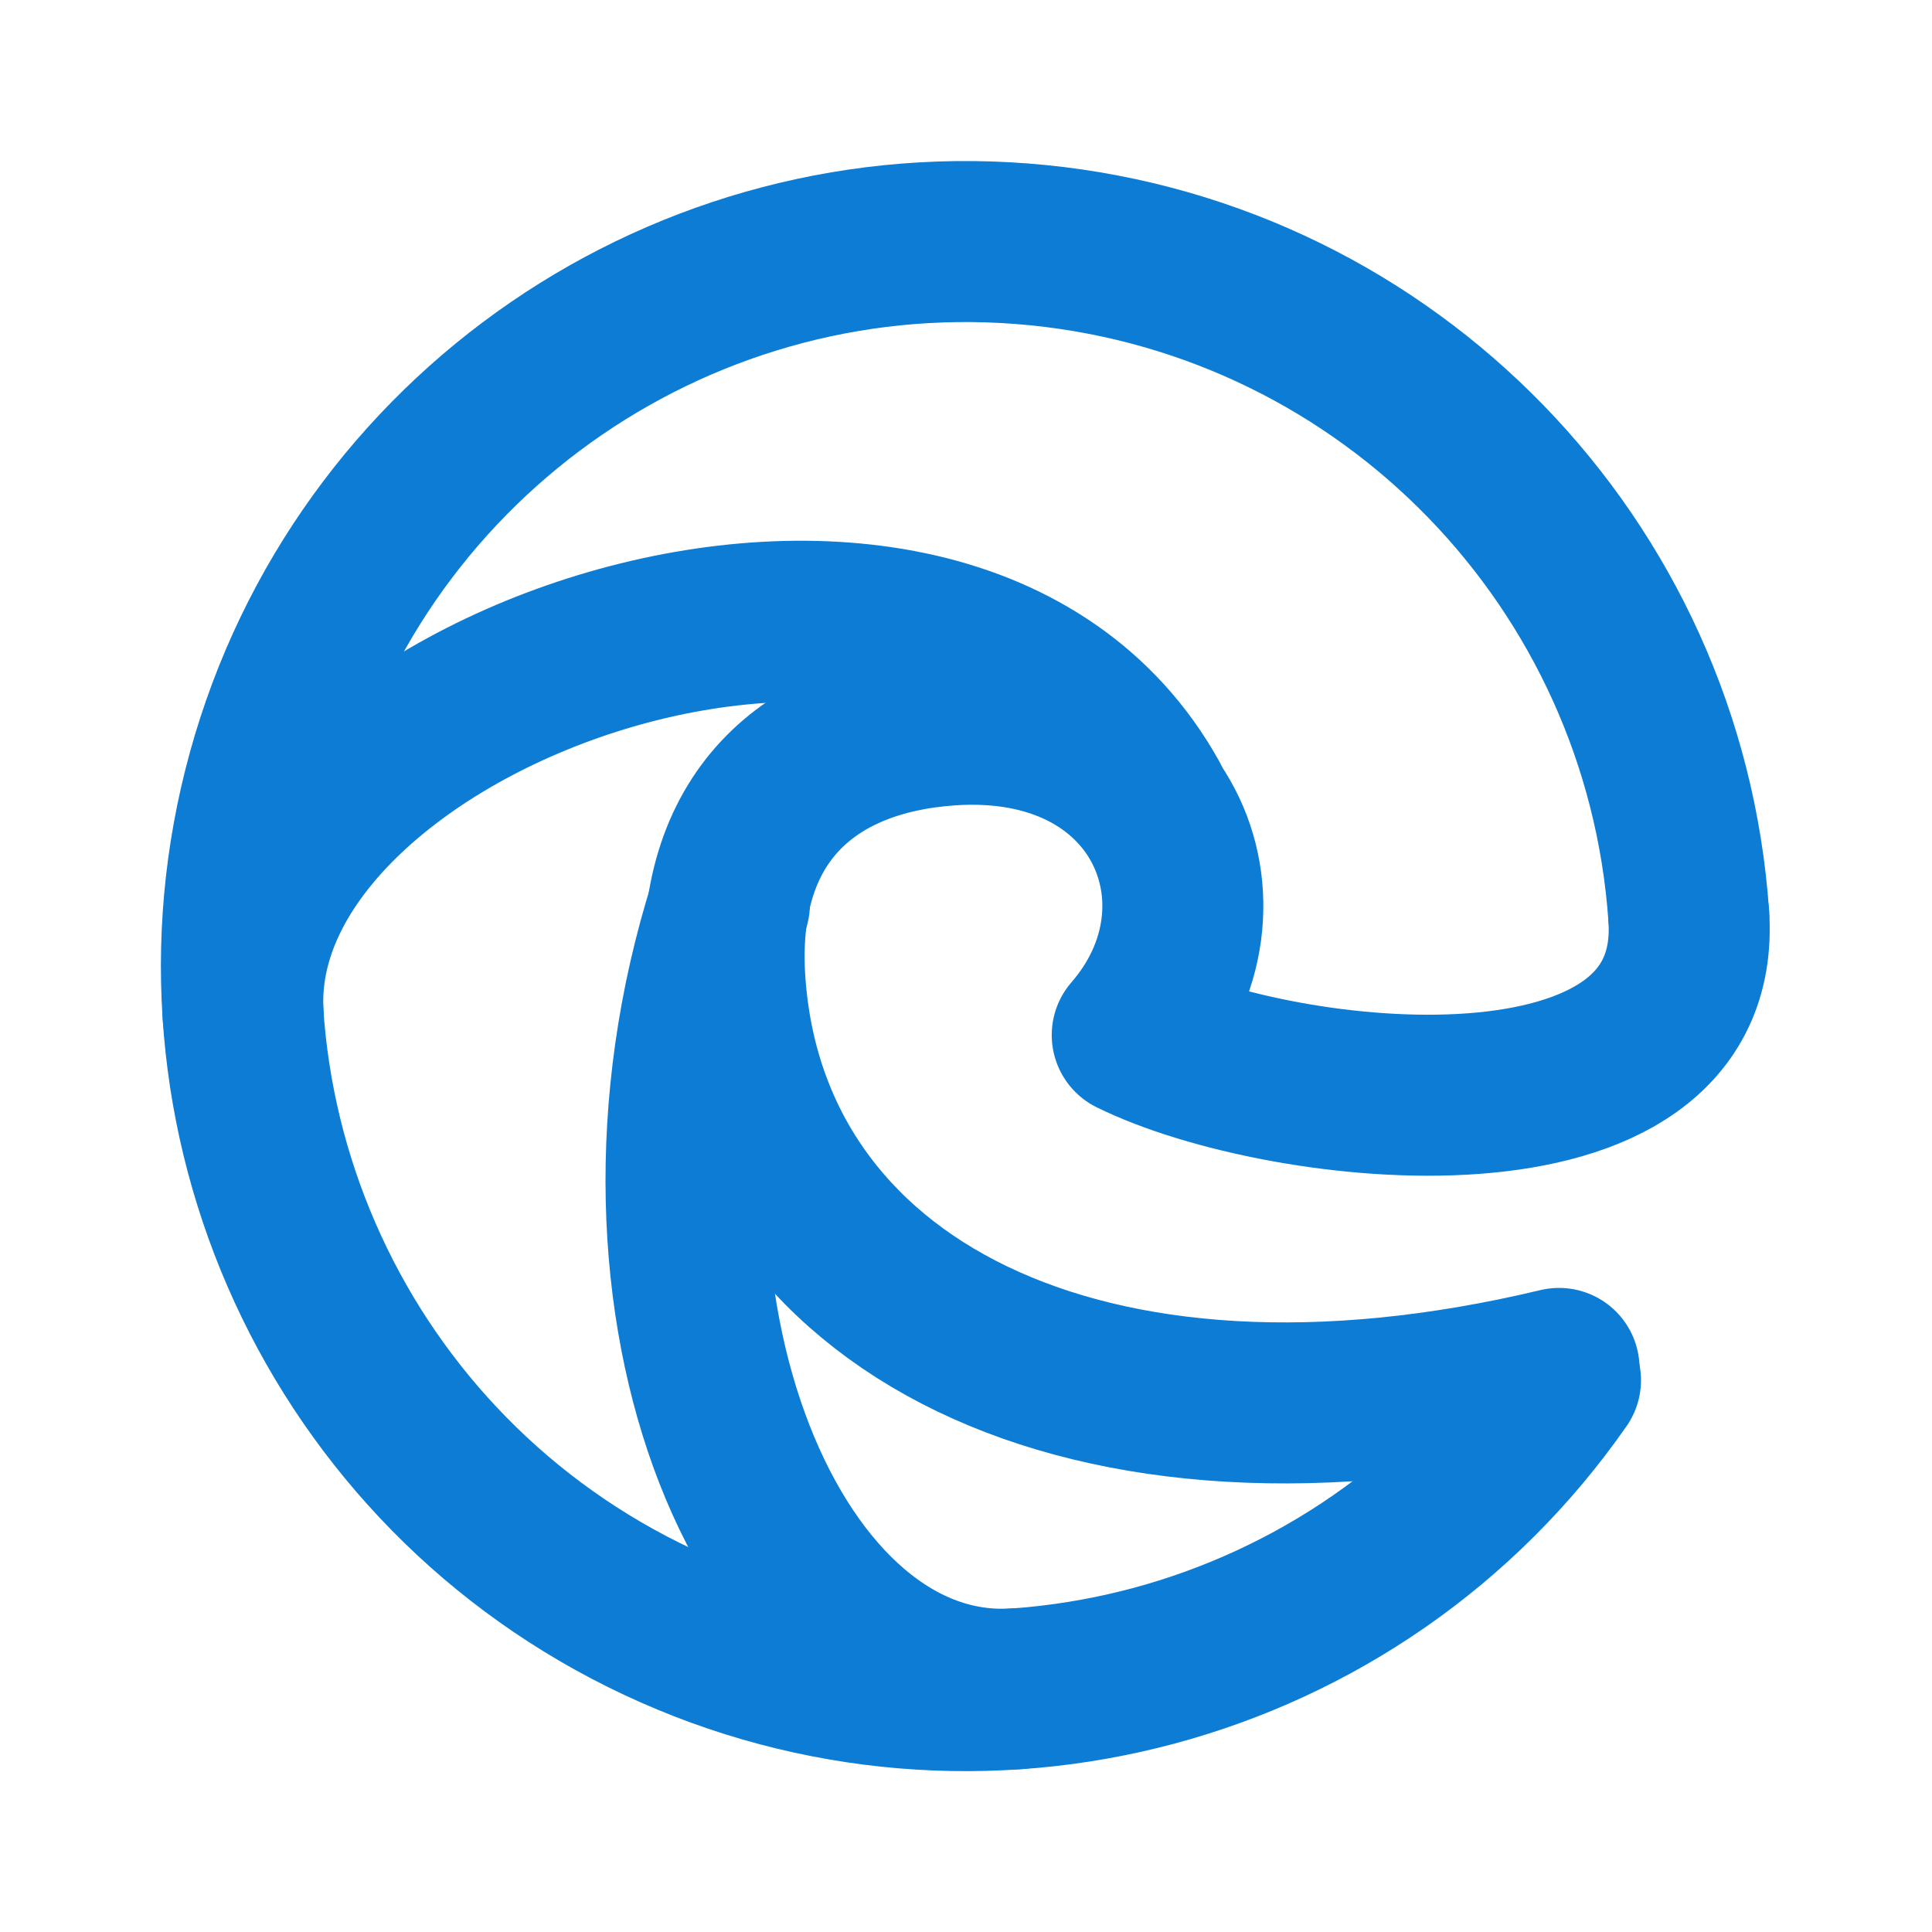
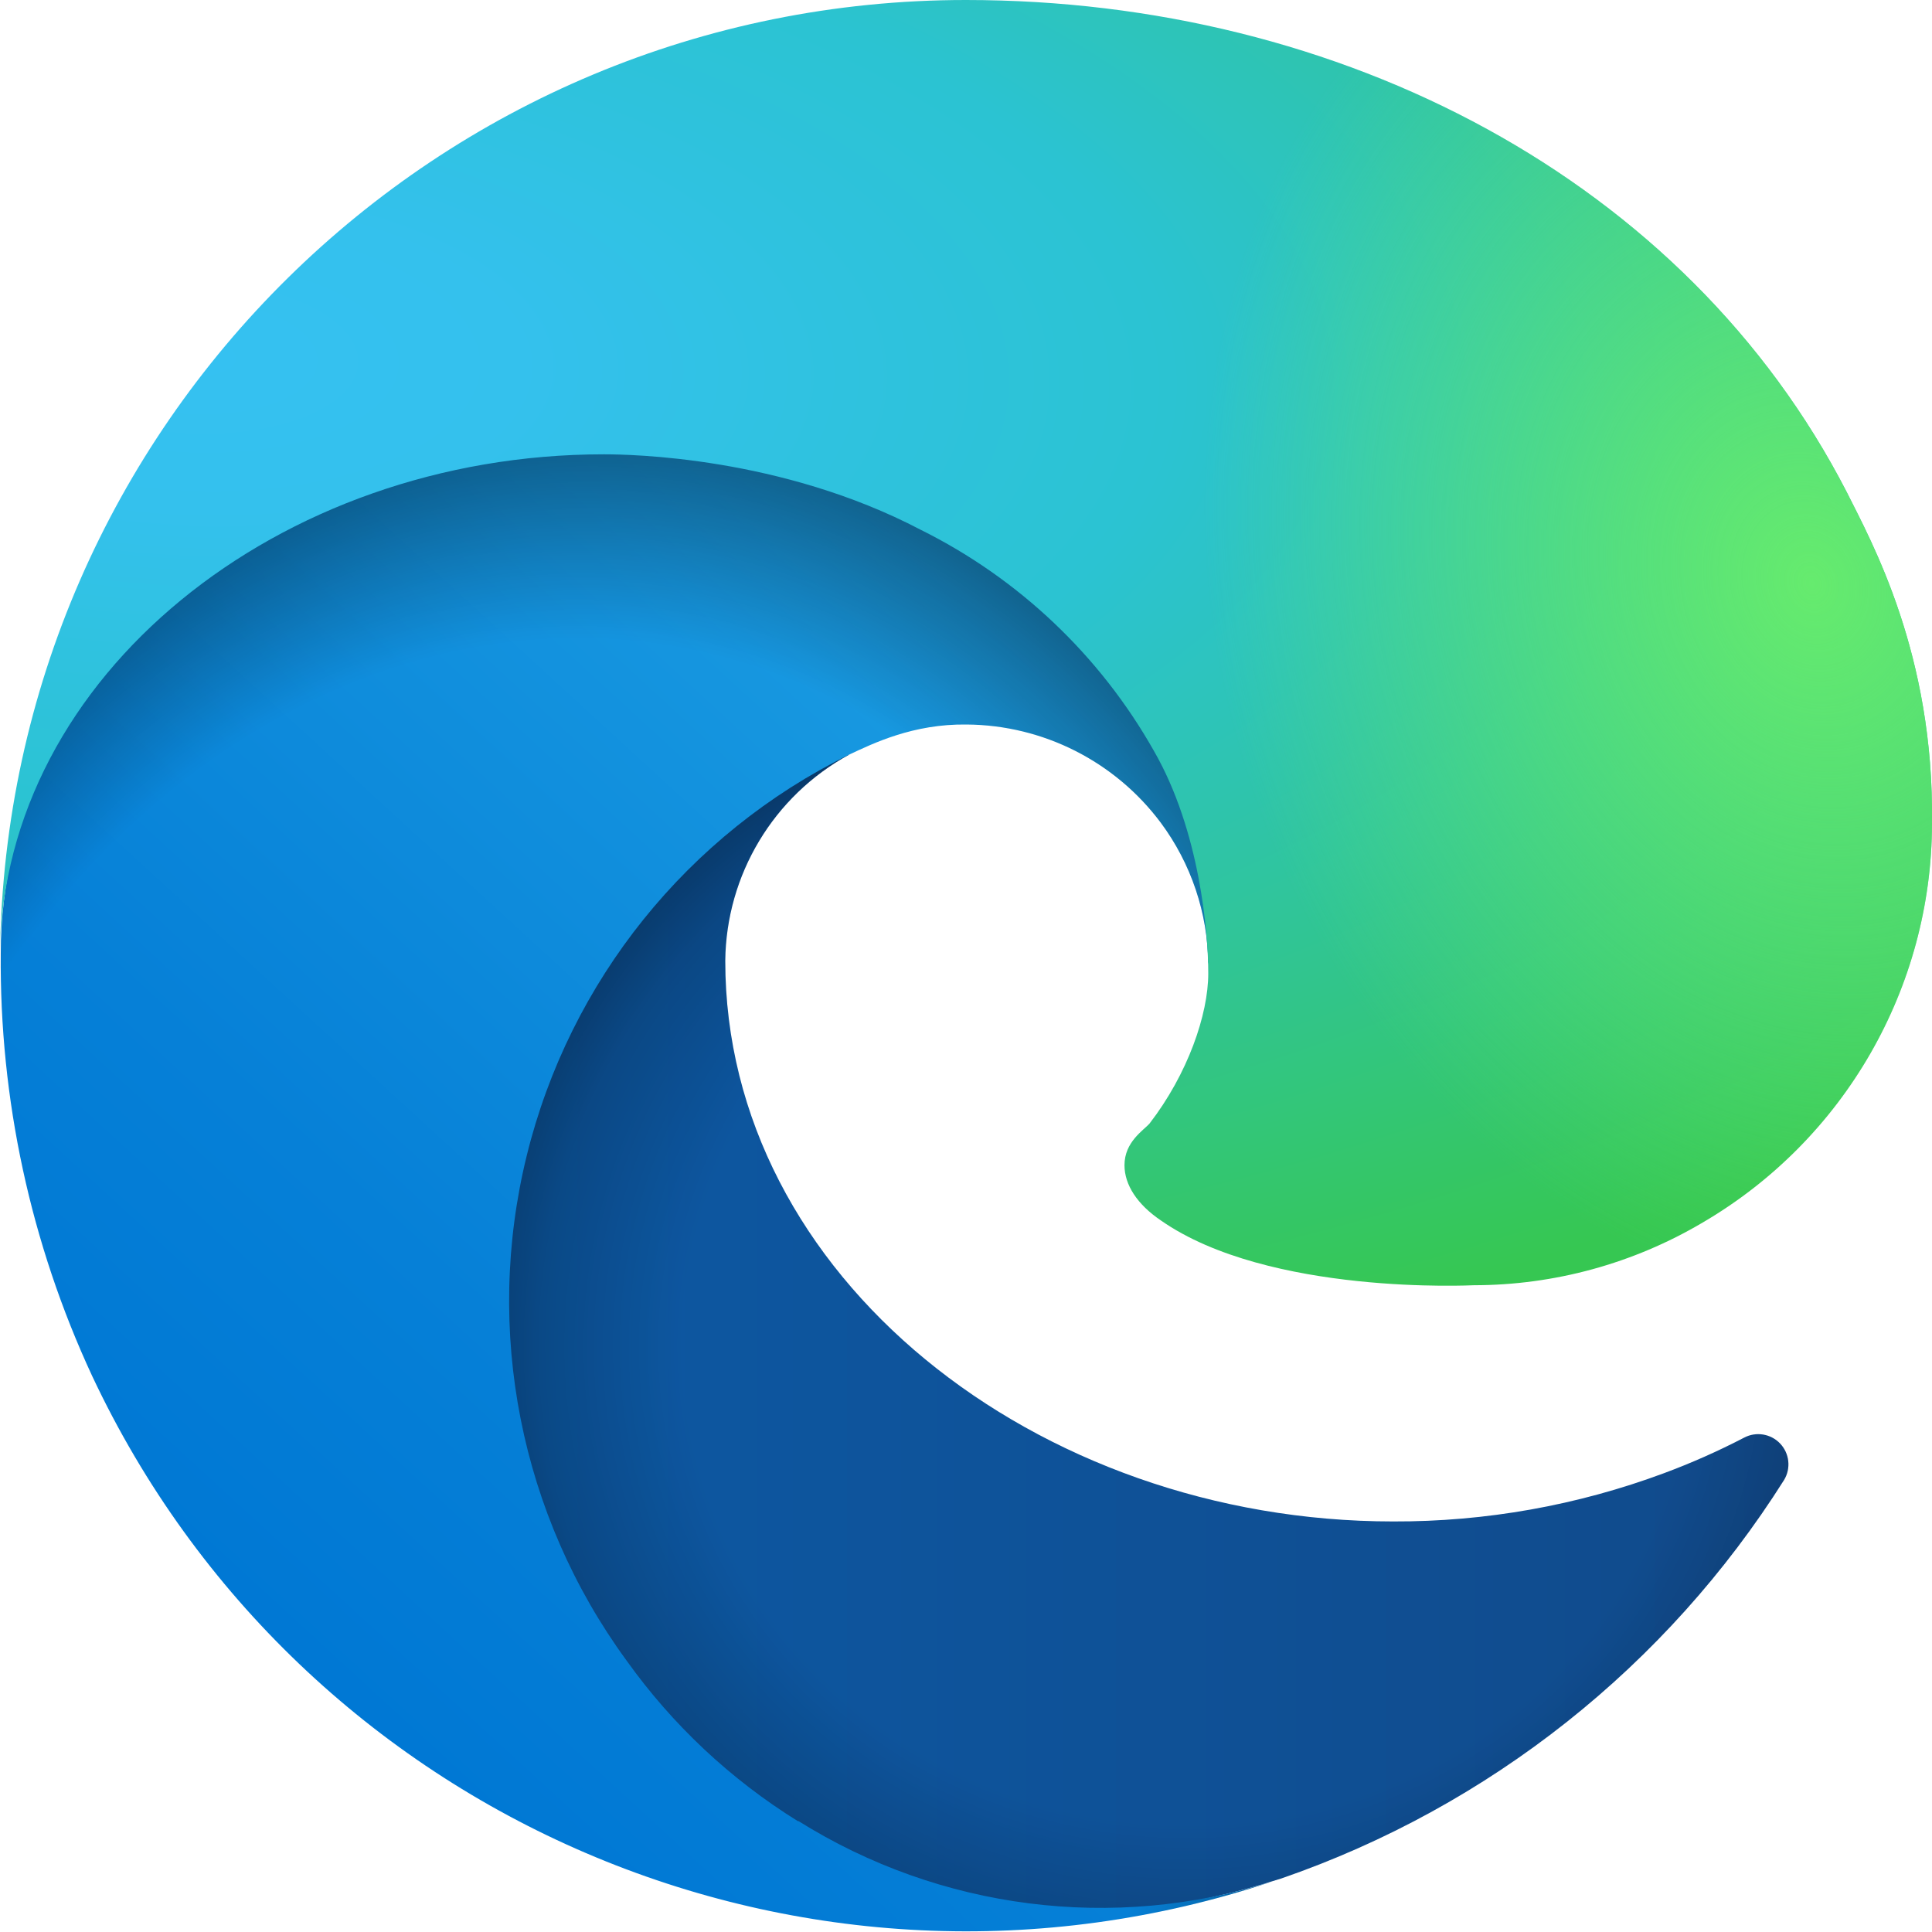
- <svg xmlns="http://www.w3.org/2000/svg" width="24" height="24" viewBox="0 0 24 24" fill="none" stroke="#0C7CD5" stroke-width="2" stroke-linecap="round" stroke-linejoin="round">
-   <path d="M20.978 11.372a9 9 0 1 0 -1.593 5.773" />
-   <path d="M20.978 11.372c.21 2.993 -5.034 2.413 -6.913 1.486c1.392 -1.6 .402 -4.038 -2.274 -3.851c-1.745 .122 -2.927 1.157 -2.784 3.202c.28 3.99 4.444 6.205 10.36 4.79" />
-   <path d="M3.022 12.628c-.283 -4.043 8.717 -7.228 11.248 -2.688" />
-   <path d="M12.628 20.978c-2.993 .21 -5.162 -4.725 -3.567 -9.748" />
+ <svg xmlns="http://www.w3.org/2000/svg" viewBox="0 0 256 256">
+   <defs>
+     <radialGradient id="b" cx="161.8" cy="68.9" r="95.4" gradientTransform="matrix(1 0 0 -.95 0 248.8)" gradientUnits="userSpaceOnUse">
+       <stop offset=".7" stop-opacity="0" />
+       <stop offset=".9" stop-opacity=".5" />
+       <stop offset="1" />
+     </radialGradient>
+     <radialGradient id="d" cx="-340.3" cy="63" r="143.2" gradientTransform="matrix(.15 -.99 -.8 -.12 176.6 -125.4)" gradientUnits="userSpaceOnUse">
+       <stop offset=".8" stop-opacity="0" />
+       <stop offset=".9" stop-opacity=".5" />
+       <stop offset="1" />
+     </radialGradient>
+     <radialGradient id="e" cx="113.4" cy="570.2" r="202.4" gradientTransform="matrix(-.04 1 2.13 .08 -1179.5 -106.7)" gradientUnits="userSpaceOnUse">
+       <stop offset="0" stop-color="#35c1f1" />
+       <stop offset=".1" stop-color="#34c1ed" />
+       <stop offset=".2" stop-color="#2fc2df" />
+       <stop offset=".3" stop-color="#2bc3d2" />
+       <stop offset=".7" stop-color="#36c752" />
+     </radialGradient>
+     <radialGradient id="f" cx="376.5" cy="568" r="97.3" gradientTransform="matrix(.28 .96 .78 -.23 -303.8 -148.5)" gradientUnits="userSpaceOnUse">
+       <stop offset="0" stop-color="#66eb6e" />
+       <stop offset="1" stop-color="#66eb6e" stop-opacity="0" />
+     </radialGradient>
+     <linearGradient id="a" x1="63.3" y1="84" x2="241.7" y2="84" gradientTransform="matrix(1 0 0 -1 0 266)" gradientUnits="userSpaceOnUse">
+       <stop offset="0" stop-color="#0c59a4" />
+       <stop offset="1" stop-color="#114a8b" />
+     </linearGradient>
+     <linearGradient id="c" x1="157.3" y1="161.4" x2="46" y2="40.1" gradientTransform="matrix(1 0 0 -1 0 266)" gradientUnits="userSpaceOnUse">
+       <stop offset="0" stop-color="#1b9de2" />
+       <stop offset=".2" stop-color="#1595df" />
+       <stop offset=".7" stop-color="#0680d7" />
+       <stop offset="1" stop-color="#0078d4" />
+     </linearGradient>
+   </defs>
+   <path d="M235.7 195.5a93.7 93.7 0 0 1-10.6 4.7 101.9 101.9 0 0 1-35.9 6.4c-47.3 0-88.5-32.5-88.5-74.3a31.5 31.5 0 0 1 16.4-27.3c-42.8 1.8-53.8 46.4-53.8 72.5 0 74 68.1 81.4 82.8 81.4 7.9 0 19.8-2.3 27-4.6l1.3-.4a128.3 128.3 0 0 0 66.6-52.8 4 4 0 0 0-5.3-5.6Z" transform="translate(-4.6 -5)" style="fill:url(#a)" />
+   <path d="M235.7 195.5a93.7 93.7 0 0 1-10.6 4.7 101.9 101.9 0 0 1-35.9 6.4c-47.3 0-88.5-32.5-88.5-74.3a31.5 31.5 0 0 1 16.4-27.3c-42.8 1.8-53.8 46.4-53.8 72.5 0 74 68.1 81.4 82.8 81.4 7.9 0 19.8-2.3 27-4.6l1.3-.4a128.3 128.3 0 0 0 66.6-52.8 4 4 0 0 0-5.3-5.6Z" transform="translate(-4.6 -5)" style="isolation:isolate;opacity:.35;fill:url(#b)" />
+   <path d="M110.3 246.3A79.2 79.2 0 0 1 87.6 225a80.7 80.7 0 0 1 29.5-120c3.2-1.5 8.5-4.1 15.6-4a32.4 32.4 0 0 1 25.7 13 31.9 31.9 0 0 1 6.3 18.7c0-.2 24.5-79.6-80-79.6-43.9 0-80 41.6-80 78.2a130.2 130.2 0 0 0 12.1 56 128 128 0 0 0 156.4 67 75.5 75.5 0 0 1-62.8-8Z" transform="translate(-4.6 -5)" style="fill:url(#c)" />
+   <path d="M110.3 246.3A79.2 79.2 0 0 1 87.6 225a80.7 80.7 0 0 1 29.5-120c3.2-1.5 8.5-4.1 15.6-4a32.4 32.4 0 0 1 25.7 13 31.9 31.9 0 0 1 6.3 18.7c0-.2 24.5-79.6-80-79.6-43.9 0-80 41.6-80 78.2a130.2 130.2 0 0 0 12.1 56 128 128 0 0 0 156.4 67 75.5 75.5 0 0 1-62.8-8Z" transform="translate(-4.6 -5)" style="opacity:.41;fill:url(#d);isolation:isolate" />
+   <path d="M157 153.8c-.9 1-3.4 2.5-3.4 5.6 0 2.6 1.7 5.2 4.8 7.3 14.3 10 41.4 8.6 41.5 8.6a59.6 59.6 0 0 0 30.3-8.3 61.4 61.4 0 0 0 30.4-52.9c.3-22.4-8-37.3-11.3-43.9C228 28.8 182.3 5 132.6 5a128 128 0 0 0-128 126.2c.5-36.5 36.8-66 80-66 3.5 0 23.5.3 42 10a72.6 72.6 0 0 1 30.9 29.3c6.1 10.6 7.2 24.1 7.2 29.5s-2.7 13.3-7.8 19.9Z" transform="translate(-4.6 -5)" style="fill:url(#e)" />
+   <path d="M157 153.8c-.9 1-3.4 2.5-3.4 5.6 0 2.6 1.7 5.2 4.8 7.3 14.3 10 41.4 8.6 41.5 8.6a59.6 59.6 0 0 0 30.3-8.3 61.4 61.4 0 0 0 30.4-52.9c.3-22.4-8-37.3-11.3-43.9C228 28.8 182.3 5 132.6 5a128 128 0 0 0-128 126.2c.5-36.5 36.8-66 80-66 3.5 0 23.5.3 42 10a72.6 72.6 0 0 1 30.9 29.3c6.1 10.6 7.2 24.1 7.2 29.5s-2.7 13.3-7.8 19.9Z" transform="translate(-4.6 -5)" style="fill:url(#f)" />
</svg>
